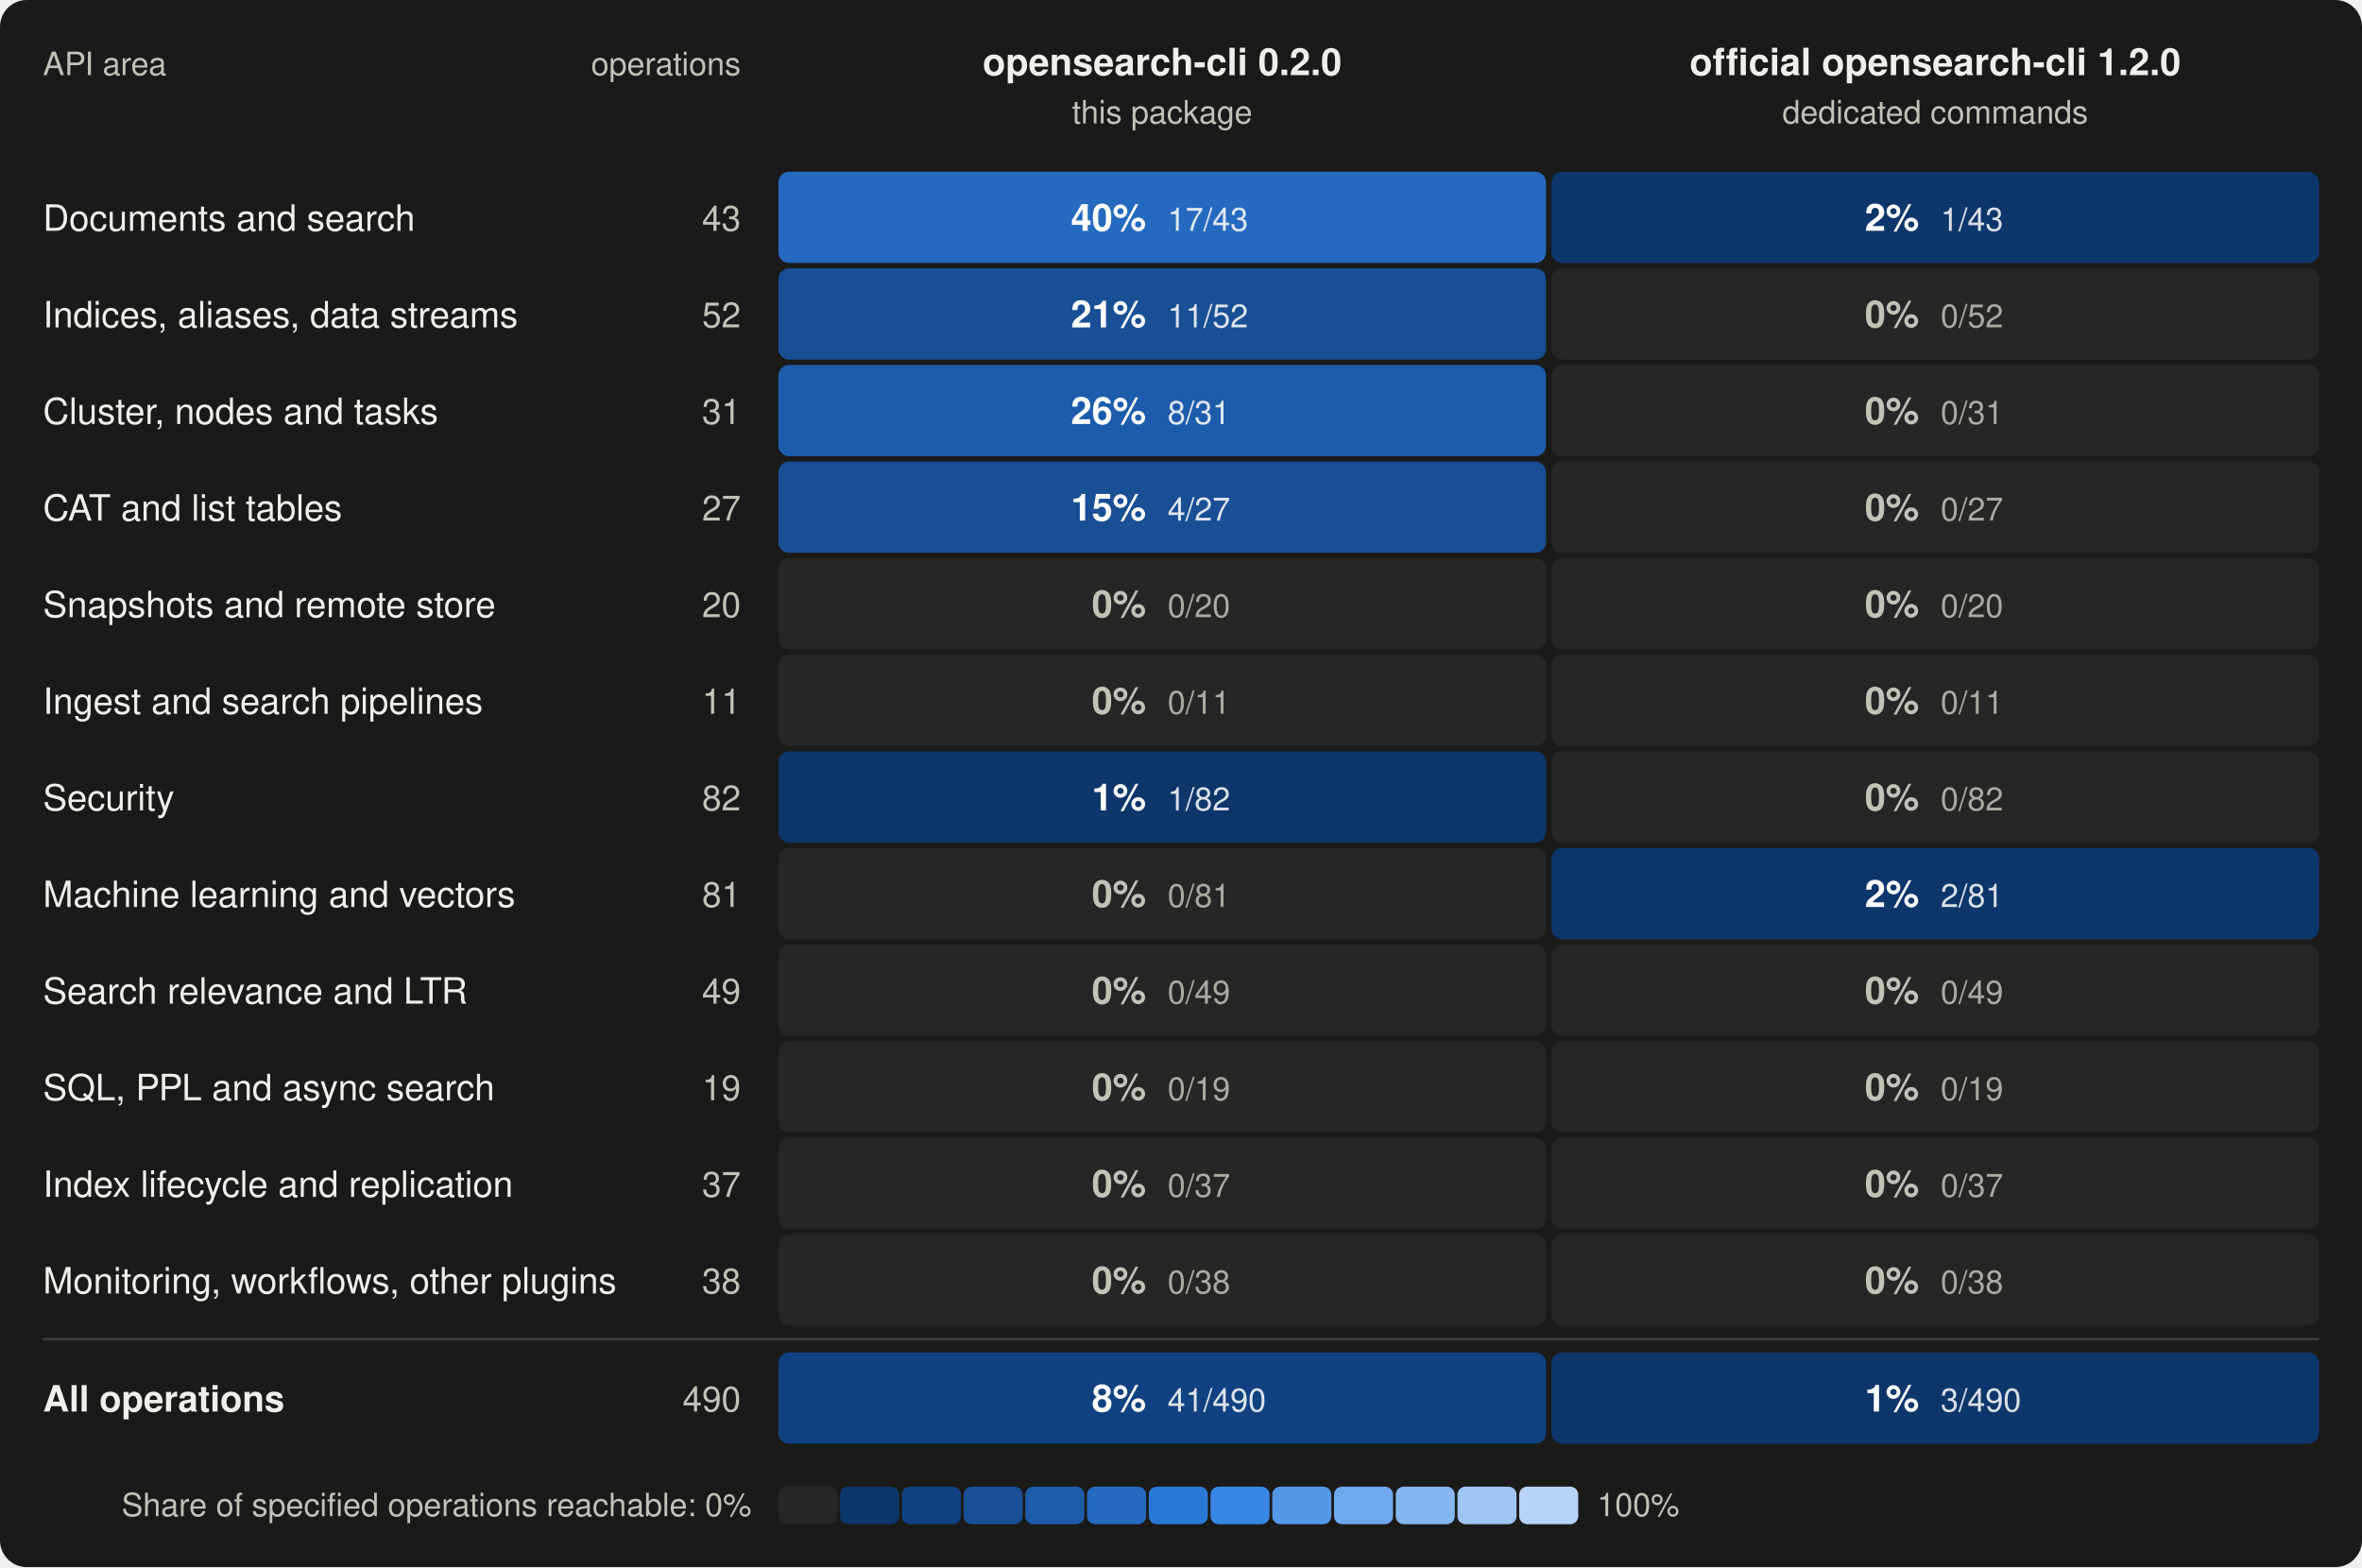
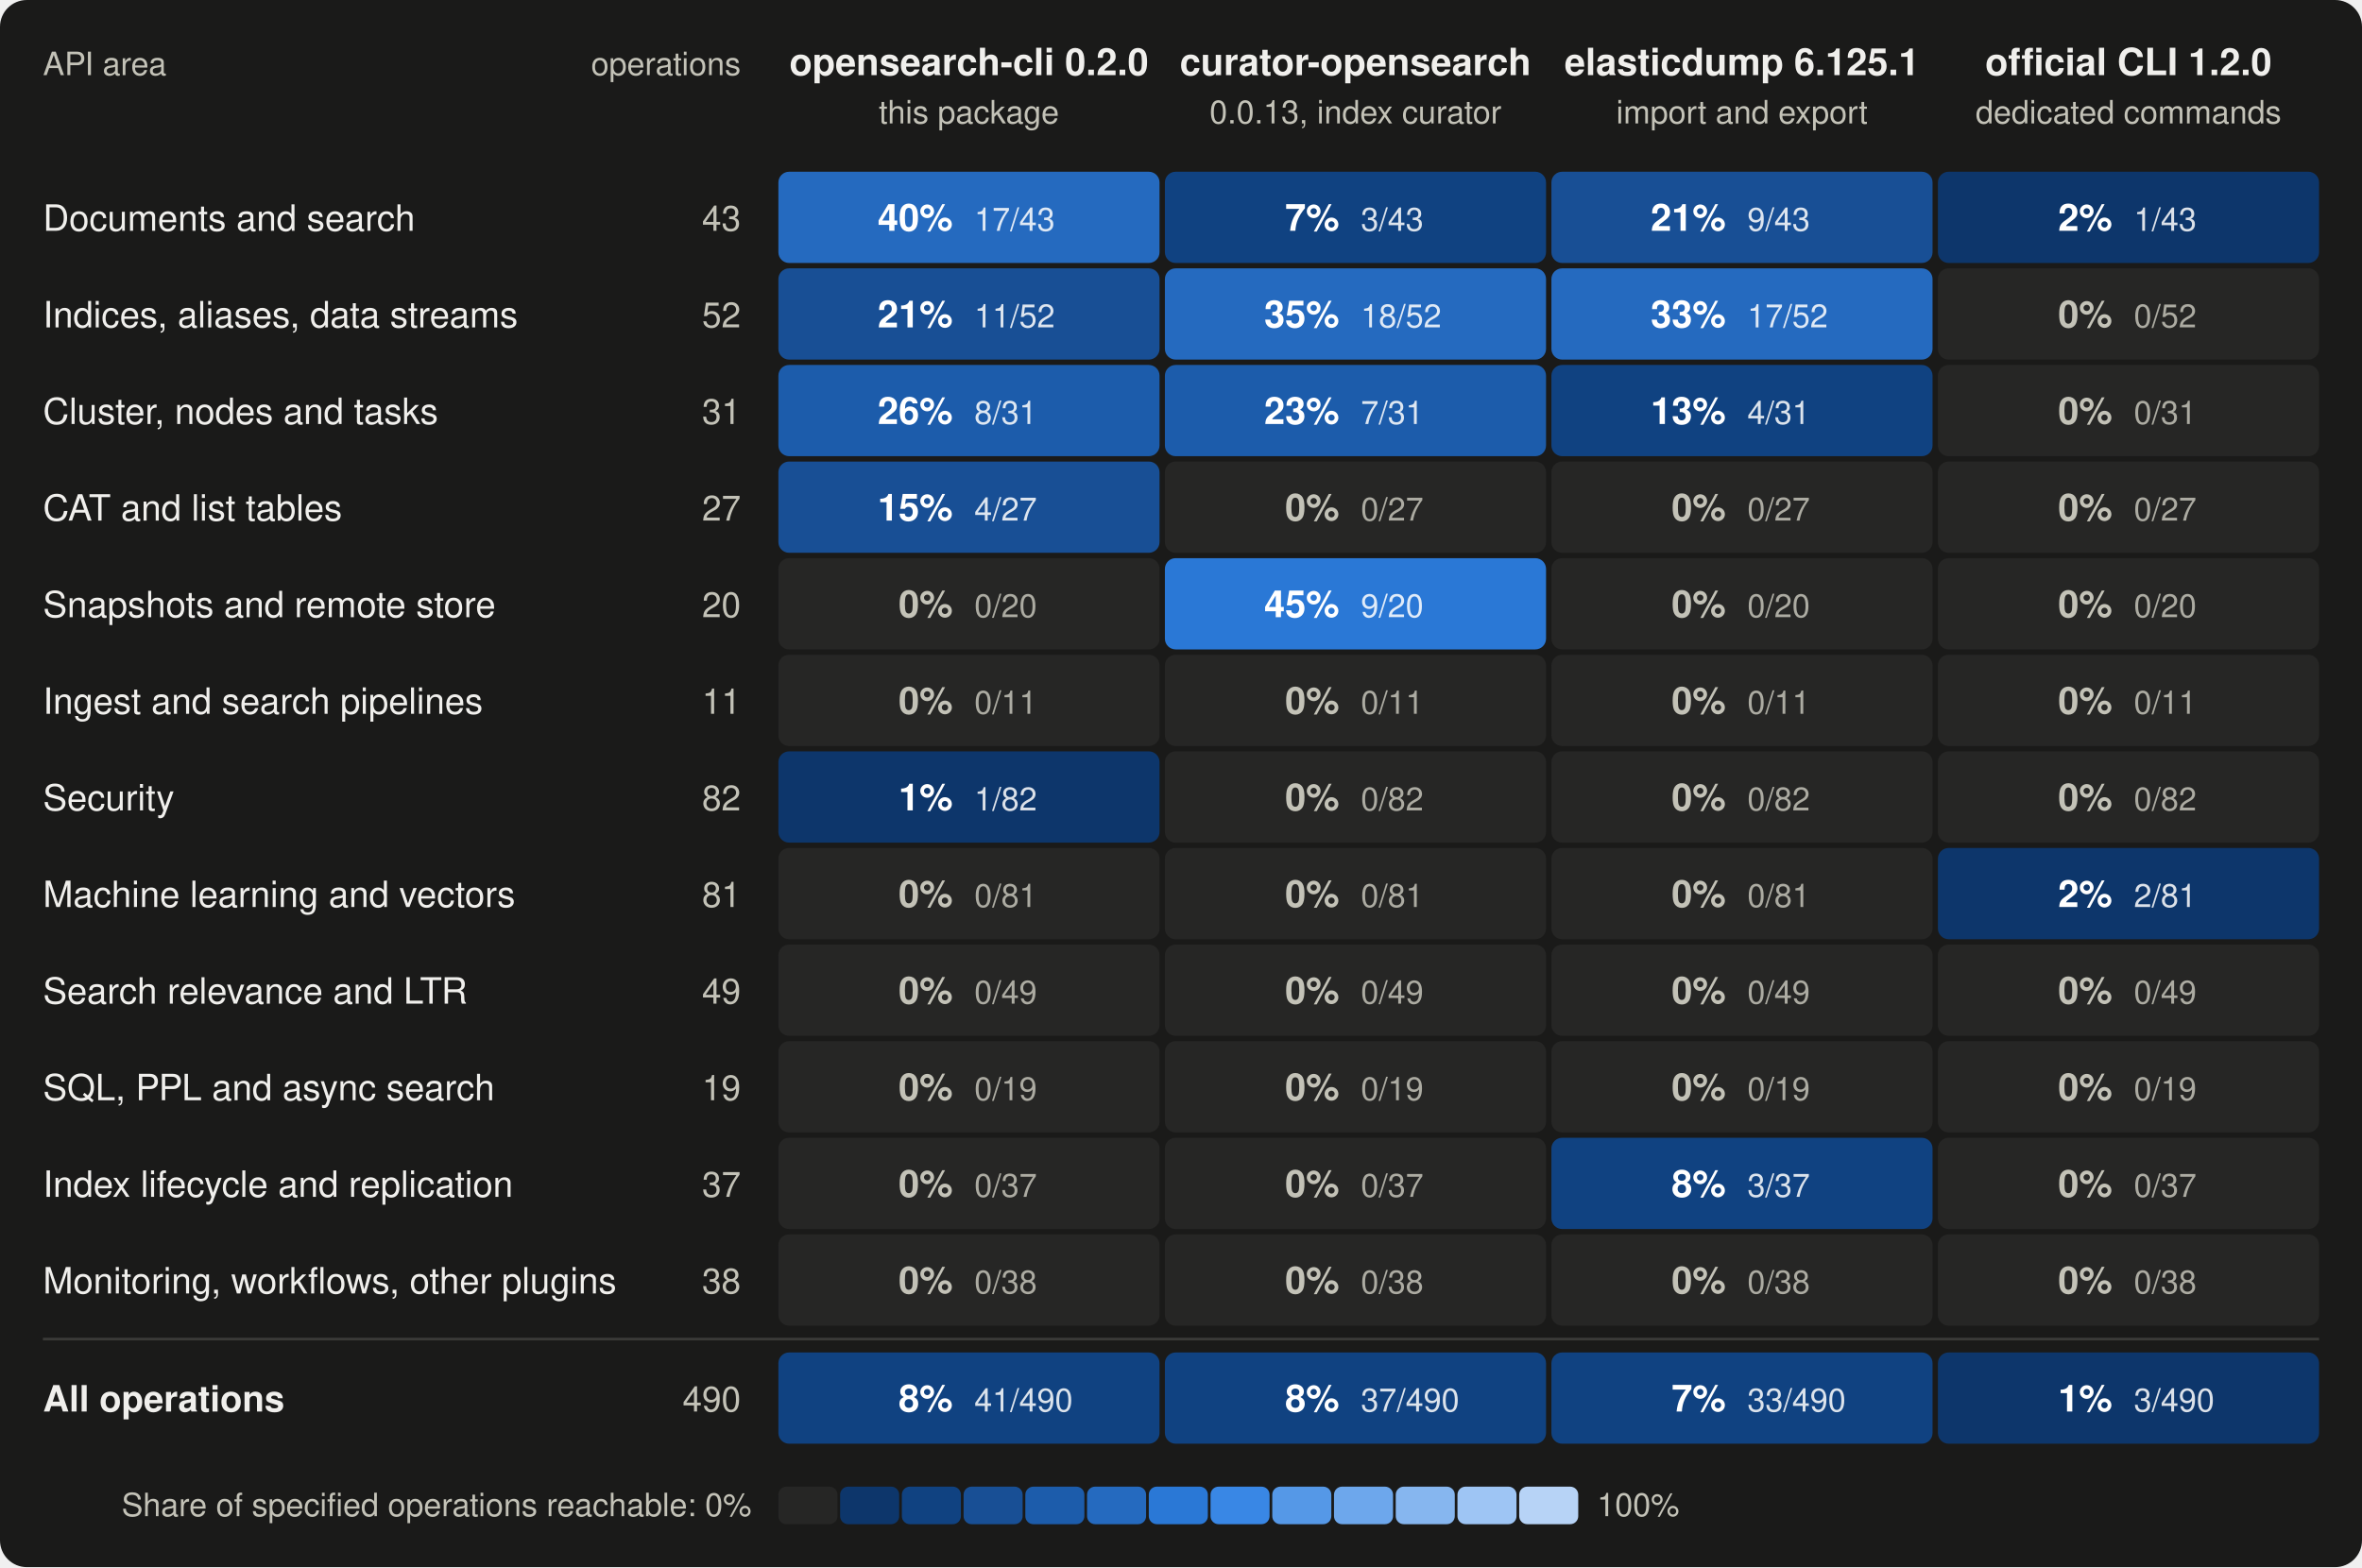
- <svg xmlns="http://www.w3.org/2000/svg" viewBox="0 0 880 584" width="880" height="584" font-family="-apple-system,BlinkMacSystemFont,'Segoe UI',Helvetica,Arial,sans-serif" role="img" aria-label="Coverage matrix: opensearch-cli 0.2.0 reaches 41 of 490 operations (8%) through its commands; the official opensearch-cli 1.2.0 reaches 3 (1%) through dedicated commands">
+ <svg xmlns="http://www.w3.org/2000/svg" viewBox="0 0 880 584" width="880" height="584" font-family="-apple-system,BlinkMacSystemFont,'Segoe UI',Helvetica,Arial,sans-serif" role="img" aria-label="Coverage matrix: of 490 operations, opensearch-cli 0.2.0 reaches 41 (8%) through its commands, curator-opensearch 0.0.13 reaches 37 (8%), elasticdump 6.125.1 reaches 33 (7%) and the official opensearch-cli 1.2.0 reaches 3 (1%) through dedicated commands">
  <rect width="880" height="584" rx="10" fill="#1a1a19" />
-   <text x="433" y="28" text-anchor="middle" font-size="14" font-weight="600" fill="#f0efec">opensearch-cli 0.2.0</text>
-   <text x="433" y="46" text-anchor="middle" font-size="12" fill="#c3c2b7">this package</text>
-   <text x="721" y="28" text-anchor="middle" font-size="14" font-weight="600" fill="#f0efec">official opensearch-cli 1.2.0</text>
-   <text x="721" y="46" text-anchor="middle" font-size="12" fill="#c3c2b7">dedicated commands</text>
+   <text x="361" y="28" text-anchor="middle" font-size="14" font-weight="600" fill="#f0efec">opensearch-cli 0.2.0</text>
+   <text x="361" y="46" text-anchor="middle" font-size="12" fill="#c3c2b7">this package</text>
+   <text x="505" y="28" text-anchor="middle" font-size="14" font-weight="600" fill="#f0efec">curator-opensearch</text>
+   <text x="505" y="46" text-anchor="middle" font-size="12" fill="#c3c2b7">0.0.13, index curator</text>
+   <text x="649" y="28" text-anchor="middle" font-size="14" font-weight="600" fill="#f0efec">elasticdump 6.125.1</text>
+   <text x="649" y="46" text-anchor="middle" font-size="12" fill="#c3c2b7">import and export</text>
+   <text x="793" y="28" text-anchor="middle" font-size="14" font-weight="600" fill="#f0efec">official CLI 1.2.0</text>
+   <text x="793" y="46" text-anchor="middle" font-size="12" fill="#c3c2b7">dedicated commands</text>
  <text x="16" y="28" font-size="12" fill="#c3c2b7">API area</text>
  <text x="276" y="28" text-anchor="end" font-size="12" fill="#c3c2b7">operations</text>
  <text x="16" y="86" font-size="13.5" fill="#f0efec">Documents and search</text>
  <text x="276" y="86" text-anchor="end" font-size="13" fill="#c3c2b7">43</text>
-   <rect x="290" y="64" width="286" height="34" rx="4" fill="#256abf" />
-   <text x="427" y="86" text-anchor="end" font-size="14" font-weight="600" fill="#ffffff">40%</text>
-   <text x="435" y="86" font-size="12" fill="#ffffff" opacity="0.85">17/43</text>
-   <rect x="578" y="64" width="286" height="34" rx="4" fill="#0d366b" />
-   <text x="715" y="86" text-anchor="end" font-size="14" font-weight="600" fill="#ffffff">2%</text>
-   <text x="723" y="86" font-size="12" fill="#ffffff" opacity="0.85">1/43</text>
+   <rect x="290" y="64" width="142" height="34" rx="4" fill="#256abf" />
+   <text x="355" y="86" text-anchor="end" font-size="14" font-weight="600" fill="#ffffff">40%</text>
+   <text x="363" y="86" font-size="12" fill="#ffffff" opacity="0.85">17/43</text>
+   <rect x="434" y="64" width="142" height="34" rx="4" fill="#104281" />
+   <text x="499" y="86" text-anchor="end" font-size="14" font-weight="600" fill="#ffffff">7%</text>
+   <text x="507" y="86" font-size="12" fill="#ffffff" opacity="0.85">3/43</text>
+   <rect x="578" y="64" width="142" height="34" rx="4" fill="#184f95" />
+   <text x="643" y="86" text-anchor="end" font-size="14" font-weight="600" fill="#ffffff">21%</text>
+   <text x="651" y="86" font-size="12" fill="#ffffff" opacity="0.85">9/43</text>
+   <rect x="722" y="64" width="142" height="34" rx="4" fill="#0d366b" />
+   <text x="787" y="86" text-anchor="end" font-size="14" font-weight="600" fill="#ffffff">2%</text>
+   <text x="795" y="86" font-size="12" fill="#ffffff" opacity="0.85">1/43</text>
  <text x="16" y="122" font-size="13.5" fill="#f0efec">Indices, aliases, data streams</text>
  <text x="276" y="122" text-anchor="end" font-size="13" fill="#c3c2b7">52</text>
-   <rect x="290" y="100" width="286" height="34" rx="4" fill="#184f95" />
-   <text x="427" y="122" text-anchor="end" font-size="14" font-weight="600" fill="#ffffff">21%</text>
-   <text x="435" y="122" font-size="12" fill="#ffffff" opacity="0.85">11/52</text>
-   <rect x="578" y="100" width="286" height="34" rx="4" fill="#262625" />
-   <text x="715" y="122" text-anchor="end" font-size="14" font-weight="600" fill="#c3c2b7">0%</text>
-   <text x="723" y="122" font-size="12" fill="#c3c2b7" opacity="0.85">0/52</text>
+   <rect x="290" y="100" width="142" height="34" rx="4" fill="#184f95" />
+   <text x="355" y="122" text-anchor="end" font-size="14" font-weight="600" fill="#ffffff">21%</text>
+   <text x="363" y="122" font-size="12" fill="#ffffff" opacity="0.85">11/52</text>
+   <rect x="434" y="100" width="142" height="34" rx="4" fill="#256abf" />
+   <text x="499" y="122" text-anchor="end" font-size="14" font-weight="600" fill="#ffffff">35%</text>
+   <text x="507" y="122" font-size="12" fill="#ffffff" opacity="0.85">18/52</text>
+   <rect x="578" y="100" width="142" height="34" rx="4" fill="#256abf" />
+   <text x="643" y="122" text-anchor="end" font-size="14" font-weight="600" fill="#ffffff">33%</text>
+   <text x="651" y="122" font-size="12" fill="#ffffff" opacity="0.85">17/52</text>
+   <rect x="722" y="100" width="142" height="34" rx="4" fill="#262625" />
+   <text x="787" y="122" text-anchor="end" font-size="14" font-weight="600" fill="#c3c2b7">0%</text>
+   <text x="795" y="122" font-size="12" fill="#c3c2b7" opacity="0.85">0/52</text>
  <text x="16" y="158" font-size="13.5" fill="#f0efec">Cluster, nodes and tasks</text>
  <text x="276" y="158" text-anchor="end" font-size="13" fill="#c3c2b7">31</text>
-   <rect x="290" y="136" width="286" height="34" rx="4" fill="#1c5cab" />
-   <text x="427" y="158" text-anchor="end" font-size="14" font-weight="600" fill="#ffffff">26%</text>
-   <text x="435" y="158" font-size="12" fill="#ffffff" opacity="0.85">8/31</text>
-   <rect x="578" y="136" width="286" height="34" rx="4" fill="#262625" />
-   <text x="715" y="158" text-anchor="end" font-size="14" font-weight="600" fill="#c3c2b7">0%</text>
-   <text x="723" y="158" font-size="12" fill="#c3c2b7" opacity="0.85">0/31</text>
+   <rect x="290" y="136" width="142" height="34" rx="4" fill="#1c5cab" />
+   <text x="355" y="158" text-anchor="end" font-size="14" font-weight="600" fill="#ffffff">26%</text>
+   <text x="363" y="158" font-size="12" fill="#ffffff" opacity="0.85">8/31</text>
+   <rect x="434" y="136" width="142" height="34" rx="4" fill="#1c5cab" />
+   <text x="499" y="158" text-anchor="end" font-size="14" font-weight="600" fill="#ffffff">23%</text>
+   <text x="507" y="158" font-size="12" fill="#ffffff" opacity="0.85">7/31</text>
+   <rect x="578" y="136" width="142" height="34" rx="4" fill="#104281" />
+   <text x="643" y="158" text-anchor="end" font-size="14" font-weight="600" fill="#ffffff">13%</text>
+   <text x="651" y="158" font-size="12" fill="#ffffff" opacity="0.85">4/31</text>
+   <rect x="722" y="136" width="142" height="34" rx="4" fill="#262625" />
+   <text x="787" y="158" text-anchor="end" font-size="14" font-weight="600" fill="#c3c2b7">0%</text>
+   <text x="795" y="158" font-size="12" fill="#c3c2b7" opacity="0.85">0/31</text>
  <text x="16" y="194" font-size="13.5" fill="#f0efec">CAT and list tables</text>
  <text x="276" y="194" text-anchor="end" font-size="13" fill="#c3c2b7">27</text>
-   <rect x="290" y="172" width="286" height="34" rx="4" fill="#184f95" />
-   <text x="427" y="194" text-anchor="end" font-size="14" font-weight="600" fill="#ffffff">15%</text>
-   <text x="435" y="194" font-size="12" fill="#ffffff" opacity="0.85">4/27</text>
-   <rect x="578" y="172" width="286" height="34" rx="4" fill="#262625" />
-   <text x="715" y="194" text-anchor="end" font-size="14" font-weight="600" fill="#c3c2b7">0%</text>
-   <text x="723" y="194" font-size="12" fill="#c3c2b7" opacity="0.85">0/27</text>
+   <rect x="290" y="172" width="142" height="34" rx="4" fill="#184f95" />
+   <text x="355" y="194" text-anchor="end" font-size="14" font-weight="600" fill="#ffffff">15%</text>
+   <text x="363" y="194" font-size="12" fill="#ffffff" opacity="0.85">4/27</text>
+   <rect x="434" y="172" width="142" height="34" rx="4" fill="#262625" />
+   <text x="499" y="194" text-anchor="end" font-size="14" font-weight="600" fill="#c3c2b7">0%</text>
+   <text x="507" y="194" font-size="12" fill="#c3c2b7" opacity="0.85">0/27</text>
+   <rect x="578" y="172" width="142" height="34" rx="4" fill="#262625" />
+   <text x="643" y="194" text-anchor="end" font-size="14" font-weight="600" fill="#c3c2b7">0%</text>
+   <text x="651" y="194" font-size="12" fill="#c3c2b7" opacity="0.85">0/27</text>
+   <rect x="722" y="172" width="142" height="34" rx="4" fill="#262625" />
+   <text x="787" y="194" text-anchor="end" font-size="14" font-weight="600" fill="#c3c2b7">0%</text>
+   <text x="795" y="194" font-size="12" fill="#c3c2b7" opacity="0.85">0/27</text>
  <text x="16" y="230" font-size="13.5" fill="#f0efec">Snapshots and remote store</text>
  <text x="276" y="230" text-anchor="end" font-size="13" fill="#c3c2b7">20</text>
-   <rect x="290" y="208" width="286" height="34" rx="4" fill="#262625" />
-   <text x="427" y="230" text-anchor="end" font-size="14" font-weight="600" fill="#c3c2b7">0%</text>
-   <text x="435" y="230" font-size="12" fill="#c3c2b7" opacity="0.85">0/20</text>
-   <rect x="578" y="208" width="286" height="34" rx="4" fill="#262625" />
-   <text x="715" y="230" text-anchor="end" font-size="14" font-weight="600" fill="#c3c2b7">0%</text>
-   <text x="723" y="230" font-size="12" fill="#c3c2b7" opacity="0.85">0/20</text>
+   <rect x="290" y="208" width="142" height="34" rx="4" fill="#262625" />
+   <text x="355" y="230" text-anchor="end" font-size="14" font-weight="600" fill="#c3c2b7">0%</text>
+   <text x="363" y="230" font-size="12" fill="#c3c2b7" opacity="0.85">0/20</text>
+   <rect x="434" y="208" width="142" height="34" rx="4" fill="#2a78d6" />
+   <text x="499" y="230" text-anchor="end" font-size="14" font-weight="600" fill="#ffffff">45%</text>
+   <text x="507" y="230" font-size="12" fill="#ffffff" opacity="0.85">9/20</text>
+   <rect x="578" y="208" width="142" height="34" rx="4" fill="#262625" />
+   <text x="643" y="230" text-anchor="end" font-size="14" font-weight="600" fill="#c3c2b7">0%</text>
+   <text x="651" y="230" font-size="12" fill="#c3c2b7" opacity="0.85">0/20</text>
+   <rect x="722" y="208" width="142" height="34" rx="4" fill="#262625" />
+   <text x="787" y="230" text-anchor="end" font-size="14" font-weight="600" fill="#c3c2b7">0%</text>
+   <text x="795" y="230" font-size="12" fill="#c3c2b7" opacity="0.85">0/20</text>
  <text x="16" y="266" font-size="13.5" fill="#f0efec">Ingest and search pipelines</text>
  <text x="276" y="266" text-anchor="end" font-size="13" fill="#c3c2b7">11</text>
-   <rect x="290" y="244" width="286" height="34" rx="4" fill="#262625" />
-   <text x="427" y="266" text-anchor="end" font-size="14" font-weight="600" fill="#c3c2b7">0%</text>
-   <text x="435" y="266" font-size="12" fill="#c3c2b7" opacity="0.85">0/11</text>
-   <rect x="578" y="244" width="286" height="34" rx="4" fill="#262625" />
-   <text x="715" y="266" text-anchor="end" font-size="14" font-weight="600" fill="#c3c2b7">0%</text>
-   <text x="723" y="266" font-size="12" fill="#c3c2b7" opacity="0.85">0/11</text>
+   <rect x="290" y="244" width="142" height="34" rx="4" fill="#262625" />
+   <text x="355" y="266" text-anchor="end" font-size="14" font-weight="600" fill="#c3c2b7">0%</text>
+   <text x="363" y="266" font-size="12" fill="#c3c2b7" opacity="0.85">0/11</text>
+   <rect x="434" y="244" width="142" height="34" rx="4" fill="#262625" />
+   <text x="499" y="266" text-anchor="end" font-size="14" font-weight="600" fill="#c3c2b7">0%</text>
+   <text x="507" y="266" font-size="12" fill="#c3c2b7" opacity="0.85">0/11</text>
+   <rect x="578" y="244" width="142" height="34" rx="4" fill="#262625" />
+   <text x="643" y="266" text-anchor="end" font-size="14" font-weight="600" fill="#c3c2b7">0%</text>
+   <text x="651" y="266" font-size="12" fill="#c3c2b7" opacity="0.85">0/11</text>
+   <rect x="722" y="244" width="142" height="34" rx="4" fill="#262625" />
+   <text x="787" y="266" text-anchor="end" font-size="14" font-weight="600" fill="#c3c2b7">0%</text>
+   <text x="795" y="266" font-size="12" fill="#c3c2b7" opacity="0.85">0/11</text>
  <text x="16" y="302" font-size="13.5" fill="#f0efec">Security</text>
  <text x="276" y="302" text-anchor="end" font-size="13" fill="#c3c2b7">82</text>
-   <rect x="290" y="280" width="286" height="34" rx="4" fill="#0d366b" />
-   <text x="427" y="302" text-anchor="end" font-size="14" font-weight="600" fill="#ffffff">1%</text>
-   <text x="435" y="302" font-size="12" fill="#ffffff" opacity="0.85">1/82</text>
-   <rect x="578" y="280" width="286" height="34" rx="4" fill="#262625" />
-   <text x="715" y="302" text-anchor="end" font-size="14" font-weight="600" fill="#c3c2b7">0%</text>
-   <text x="723" y="302" font-size="12" fill="#c3c2b7" opacity="0.85">0/82</text>
+   <rect x="290" y="280" width="142" height="34" rx="4" fill="#0d366b" />
+   <text x="355" y="302" text-anchor="end" font-size="14" font-weight="600" fill="#ffffff">1%</text>
+   <text x="363" y="302" font-size="12" fill="#ffffff" opacity="0.85">1/82</text>
+   <rect x="434" y="280" width="142" height="34" rx="4" fill="#262625" />
+   <text x="499" y="302" text-anchor="end" font-size="14" font-weight="600" fill="#c3c2b7">0%</text>
+   <text x="507" y="302" font-size="12" fill="#c3c2b7" opacity="0.85">0/82</text>
+   <rect x="578" y="280" width="142" height="34" rx="4" fill="#262625" />
+   <text x="643" y="302" text-anchor="end" font-size="14" font-weight="600" fill="#c3c2b7">0%</text>
+   <text x="651" y="302" font-size="12" fill="#c3c2b7" opacity="0.85">0/82</text>
+   <rect x="722" y="280" width="142" height="34" rx="4" fill="#262625" />
+   <text x="787" y="302" text-anchor="end" font-size="14" font-weight="600" fill="#c3c2b7">0%</text>
+   <text x="795" y="302" font-size="12" fill="#c3c2b7" opacity="0.85">0/82</text>
  <text x="16" y="338" font-size="13.5" fill="#f0efec">Machine learning and vectors</text>
  <text x="276" y="338" text-anchor="end" font-size="13" fill="#c3c2b7">81</text>
-   <rect x="290" y="316" width="286" height="34" rx="4" fill="#262625" />
-   <text x="427" y="338" text-anchor="end" font-size="14" font-weight="600" fill="#c3c2b7">0%</text>
-   <text x="435" y="338" font-size="12" fill="#c3c2b7" opacity="0.85">0/81</text>
-   <rect x="578" y="316" width="286" height="34" rx="4" fill="#0d366b" />
-   <text x="715" y="338" text-anchor="end" font-size="14" font-weight="600" fill="#ffffff">2%</text>
-   <text x="723" y="338" font-size="12" fill="#ffffff" opacity="0.85">2/81</text>
+   <rect x="290" y="316" width="142" height="34" rx="4" fill="#262625" />
+   <text x="355" y="338" text-anchor="end" font-size="14" font-weight="600" fill="#c3c2b7">0%</text>
+   <text x="363" y="338" font-size="12" fill="#c3c2b7" opacity="0.85">0/81</text>
+   <rect x="434" y="316" width="142" height="34" rx="4" fill="#262625" />
+   <text x="499" y="338" text-anchor="end" font-size="14" font-weight="600" fill="#c3c2b7">0%</text>
+   <text x="507" y="338" font-size="12" fill="#c3c2b7" opacity="0.85">0/81</text>
+   <rect x="578" y="316" width="142" height="34" rx="4" fill="#262625" />
+   <text x="643" y="338" text-anchor="end" font-size="14" font-weight="600" fill="#c3c2b7">0%</text>
+   <text x="651" y="338" font-size="12" fill="#c3c2b7" opacity="0.85">0/81</text>
+   <rect x="722" y="316" width="142" height="34" rx="4" fill="#0d366b" />
+   <text x="787" y="338" text-anchor="end" font-size="14" font-weight="600" fill="#ffffff">2%</text>
+   <text x="795" y="338" font-size="12" fill="#ffffff" opacity="0.85">2/81</text>
  <text x="16" y="374" font-size="13.5" fill="#f0efec">Search relevance and LTR</text>
  <text x="276" y="374" text-anchor="end" font-size="13" fill="#c3c2b7">49</text>
-   <rect x="290" y="352" width="286" height="34" rx="4" fill="#262625" />
-   <text x="427" y="374" text-anchor="end" font-size="14" font-weight="600" fill="#c3c2b7">0%</text>
-   <text x="435" y="374" font-size="12" fill="#c3c2b7" opacity="0.85">0/49</text>
-   <rect x="578" y="352" width="286" height="34" rx="4" fill="#262625" />
-   <text x="715" y="374" text-anchor="end" font-size="14" font-weight="600" fill="#c3c2b7">0%</text>
-   <text x="723" y="374" font-size="12" fill="#c3c2b7" opacity="0.85">0/49</text>
+   <rect x="290" y="352" width="142" height="34" rx="4" fill="#262625" />
+   <text x="355" y="374" text-anchor="end" font-size="14" font-weight="600" fill="#c3c2b7">0%</text>
+   <text x="363" y="374" font-size="12" fill="#c3c2b7" opacity="0.85">0/49</text>
+   <rect x="434" y="352" width="142" height="34" rx="4" fill="#262625" />
+   <text x="499" y="374" text-anchor="end" font-size="14" font-weight="600" fill="#c3c2b7">0%</text>
+   <text x="507" y="374" font-size="12" fill="#c3c2b7" opacity="0.85">0/49</text>
+   <rect x="578" y="352" width="142" height="34" rx="4" fill="#262625" />
+   <text x="643" y="374" text-anchor="end" font-size="14" font-weight="600" fill="#c3c2b7">0%</text>
+   <text x="651" y="374" font-size="12" fill="#c3c2b7" opacity="0.85">0/49</text>
+   <rect x="722" y="352" width="142" height="34" rx="4" fill="#262625" />
+   <text x="787" y="374" text-anchor="end" font-size="14" font-weight="600" fill="#c3c2b7">0%</text>
+   <text x="795" y="374" font-size="12" fill="#c3c2b7" opacity="0.85">0/49</text>
  <text x="16" y="410" font-size="13.5" fill="#f0efec">SQL, PPL and async search</text>
  <text x="276" y="410" text-anchor="end" font-size="13" fill="#c3c2b7">19</text>
-   <rect x="290" y="388" width="286" height="34" rx="4" fill="#262625" />
-   <text x="427" y="410" text-anchor="end" font-size="14" font-weight="600" fill="#c3c2b7">0%</text>
-   <text x="435" y="410" font-size="12" fill="#c3c2b7" opacity="0.85">0/19</text>
-   <rect x="578" y="388" width="286" height="34" rx="4" fill="#262625" />
-   <text x="715" y="410" text-anchor="end" font-size="14" font-weight="600" fill="#c3c2b7">0%</text>
-   <text x="723" y="410" font-size="12" fill="#c3c2b7" opacity="0.85">0/19</text>
+   <rect x="290" y="388" width="142" height="34" rx="4" fill="#262625" />
+   <text x="355" y="410" text-anchor="end" font-size="14" font-weight="600" fill="#c3c2b7">0%</text>
+   <text x="363" y="410" font-size="12" fill="#c3c2b7" opacity="0.85">0/19</text>
+   <rect x="434" y="388" width="142" height="34" rx="4" fill="#262625" />
+   <text x="499" y="410" text-anchor="end" font-size="14" font-weight="600" fill="#c3c2b7">0%</text>
+   <text x="507" y="410" font-size="12" fill="#c3c2b7" opacity="0.85">0/19</text>
+   <rect x="578" y="388" width="142" height="34" rx="4" fill="#262625" />
+   <text x="643" y="410" text-anchor="end" font-size="14" font-weight="600" fill="#c3c2b7">0%</text>
+   <text x="651" y="410" font-size="12" fill="#c3c2b7" opacity="0.85">0/19</text>
+   <rect x="722" y="388" width="142" height="34" rx="4" fill="#262625" />
+   <text x="787" y="410" text-anchor="end" font-size="14" font-weight="600" fill="#c3c2b7">0%</text>
+   <text x="795" y="410" font-size="12" fill="#c3c2b7" opacity="0.85">0/19</text>
  <text x="16" y="446" font-size="13.5" fill="#f0efec">Index lifecycle and replication</text>
  <text x="276" y="446" text-anchor="end" font-size="13" fill="#c3c2b7">37</text>
-   <rect x="290" y="424" width="286" height="34" rx="4" fill="#262625" />
-   <text x="427" y="446" text-anchor="end" font-size="14" font-weight="600" fill="#c3c2b7">0%</text>
-   <text x="435" y="446" font-size="12" fill="#c3c2b7" opacity="0.85">0/37</text>
-   <rect x="578" y="424" width="286" height="34" rx="4" fill="#262625" />
-   <text x="715" y="446" text-anchor="end" font-size="14" font-weight="600" fill="#c3c2b7">0%</text>
-   <text x="723" y="446" font-size="12" fill="#c3c2b7" opacity="0.85">0/37</text>
+   <rect x="290" y="424" width="142" height="34" rx="4" fill="#262625" />
+   <text x="355" y="446" text-anchor="end" font-size="14" font-weight="600" fill="#c3c2b7">0%</text>
+   <text x="363" y="446" font-size="12" fill="#c3c2b7" opacity="0.85">0/37</text>
+   <rect x="434" y="424" width="142" height="34" rx="4" fill="#262625" />
+   <text x="499" y="446" text-anchor="end" font-size="14" font-weight="600" fill="#c3c2b7">0%</text>
+   <text x="507" y="446" font-size="12" fill="#c3c2b7" opacity="0.85">0/37</text>
+   <rect x="578" y="424" width="142" height="34" rx="4" fill="#104281" />
+   <text x="643" y="446" text-anchor="end" font-size="14" font-weight="600" fill="#ffffff">8%</text>
+   <text x="651" y="446" font-size="12" fill="#ffffff" opacity="0.85">3/37</text>
+   <rect x="722" y="424" width="142" height="34" rx="4" fill="#262625" />
+   <text x="787" y="446" text-anchor="end" font-size="14" font-weight="600" fill="#c3c2b7">0%</text>
+   <text x="795" y="446" font-size="12" fill="#c3c2b7" opacity="0.85">0/37</text>
  <text x="16" y="482" font-size="13.5" fill="#f0efec">Monitoring, workflows, other plugins</text>
  <text x="276" y="482" text-anchor="end" font-size="13" fill="#c3c2b7">38</text>
-   <rect x="290" y="460" width="286" height="34" rx="4" fill="#262625" />
-   <text x="427" y="482" text-anchor="end" font-size="14" font-weight="600" fill="#c3c2b7">0%</text>
-   <text x="435" y="482" font-size="12" fill="#c3c2b7" opacity="0.85">0/38</text>
-   <rect x="578" y="460" width="286" height="34" rx="4" fill="#262625" />
-   <text x="715" y="482" text-anchor="end" font-size="14" font-weight="600" fill="#c3c2b7">0%</text>
-   <text x="723" y="482" font-size="12" fill="#c3c2b7" opacity="0.85">0/38</text>
+   <rect x="290" y="460" width="142" height="34" rx="4" fill="#262625" />
+   <text x="355" y="482" text-anchor="end" font-size="14" font-weight="600" fill="#c3c2b7">0%</text>
+   <text x="363" y="482" font-size="12" fill="#c3c2b7" opacity="0.85">0/38</text>
+   <rect x="434" y="460" width="142" height="34" rx="4" fill="#262625" />
+   <text x="499" y="482" text-anchor="end" font-size="14" font-weight="600" fill="#c3c2b7">0%</text>
+   <text x="507" y="482" font-size="12" fill="#c3c2b7" opacity="0.85">0/38</text>
+   <rect x="578" y="460" width="142" height="34" rx="4" fill="#262625" />
+   <text x="643" y="482" text-anchor="end" font-size="14" font-weight="600" fill="#c3c2b7">0%</text>
+   <text x="651" y="482" font-size="12" fill="#c3c2b7" opacity="0.85">0/38</text>
+   <rect x="722" y="460" width="142" height="34" rx="4" fill="#262625" />
+   <text x="787" y="482" text-anchor="end" font-size="14" font-weight="600" fill="#c3c2b7">0%</text>
+   <text x="795" y="482" font-size="12" fill="#c3c2b7" opacity="0.85">0/38</text>
  <line x1="16" x2="864" y1="499" y2="499" stroke="#3a3a37" />
  <text x="16" y="526" font-size="13.5" font-weight="600" fill="#f0efec">All operations</text>
  <text x="276" y="526" text-anchor="end" font-size="13" fill="#c3c2b7">490</text>
-   <rect x="290" y="504" width="286" height="34" rx="4" fill="#104281" />
-   <text x="427" y="526" text-anchor="end" font-size="14" font-weight="600" fill="#ffffff">8%</text>
-   <text x="435" y="526" font-size="12" fill="#ffffff" opacity="0.85">41/490</text>
-   <rect x="578" y="504" width="286" height="34" rx="4" fill="#0d366b" />
-   <text x="715" y="526" text-anchor="end" font-size="14" font-weight="600" fill="#ffffff">1%</text>
-   <text x="723" y="526" font-size="12" fill="#ffffff" opacity="0.85">3/490</text>
+   <rect x="290" y="504" width="142" height="34" rx="4" fill="#104281" />
+   <text x="355" y="526" text-anchor="end" font-size="14" font-weight="600" fill="#ffffff">8%</text>
+   <text x="363" y="526" font-size="12" fill="#ffffff" opacity="0.85">41/490</text>
+   <rect x="434" y="504" width="142" height="34" rx="4" fill="#104281" />
+   <text x="499" y="526" text-anchor="end" font-size="14" font-weight="600" fill="#ffffff">8%</text>
+   <text x="507" y="526" font-size="12" fill="#ffffff" opacity="0.85">37/490</text>
+   <rect x="578" y="504" width="142" height="34" rx="4" fill="#104281" />
+   <text x="643" y="526" text-anchor="end" font-size="14" font-weight="600" fill="#ffffff">7%</text>
+   <text x="651" y="526" font-size="12" fill="#ffffff" opacity="0.85">33/490</text>
+   <rect x="722" y="504" width="142" height="34" rx="4" fill="#0d366b" />
+   <text x="787" y="526" text-anchor="end" font-size="14" font-weight="600" fill="#ffffff">1%</text>
+   <text x="795" y="526" font-size="12" fill="#ffffff" opacity="0.85">3/490</text>
  <text x="280" y="565" text-anchor="end" font-size="12" fill="#c3c2b7">Share of specified operations reachable: 0%</text>
  <rect x="290" y="554" width="22" height="14" rx="3" fill="#262625" />
  <rect x="313" y="554" width="22" height="14" rx="3" fill="#0d366b" />
  <rect x="336" y="554" width="22" height="14" rx="3" fill="#104281" />
  <rect x="359" y="554" width="22" height="14" rx="3" fill="#184f95" />
  <rect x="382" y="554" width="22" height="14" rx="3" fill="#1c5cab" />
  <rect x="405" y="554" width="22" height="14" rx="3" fill="#256abf" />
  <rect x="428" y="554" width="22" height="14" rx="3" fill="#2a78d6" />
  <rect x="451" y="554" width="22" height="14" rx="3" fill="#3987e5" />
  <rect x="474" y="554" width="22" height="14" rx="3" fill="#5598e7" />
  <rect x="497" y="554" width="22" height="14" rx="3" fill="#6da7ec" />
  <rect x="520" y="554" width="22" height="14" rx="3" fill="#86b6ef" />
  <rect x="543" y="554" width="22" height="14" rx="3" fill="#9ec5f4" />
  <rect x="566" y="554" width="22" height="14" rx="3" fill="#b7d3f6" />
  <text x="595" y="565" font-size="12" fill="#c3c2b7">100%</text>
</svg>
